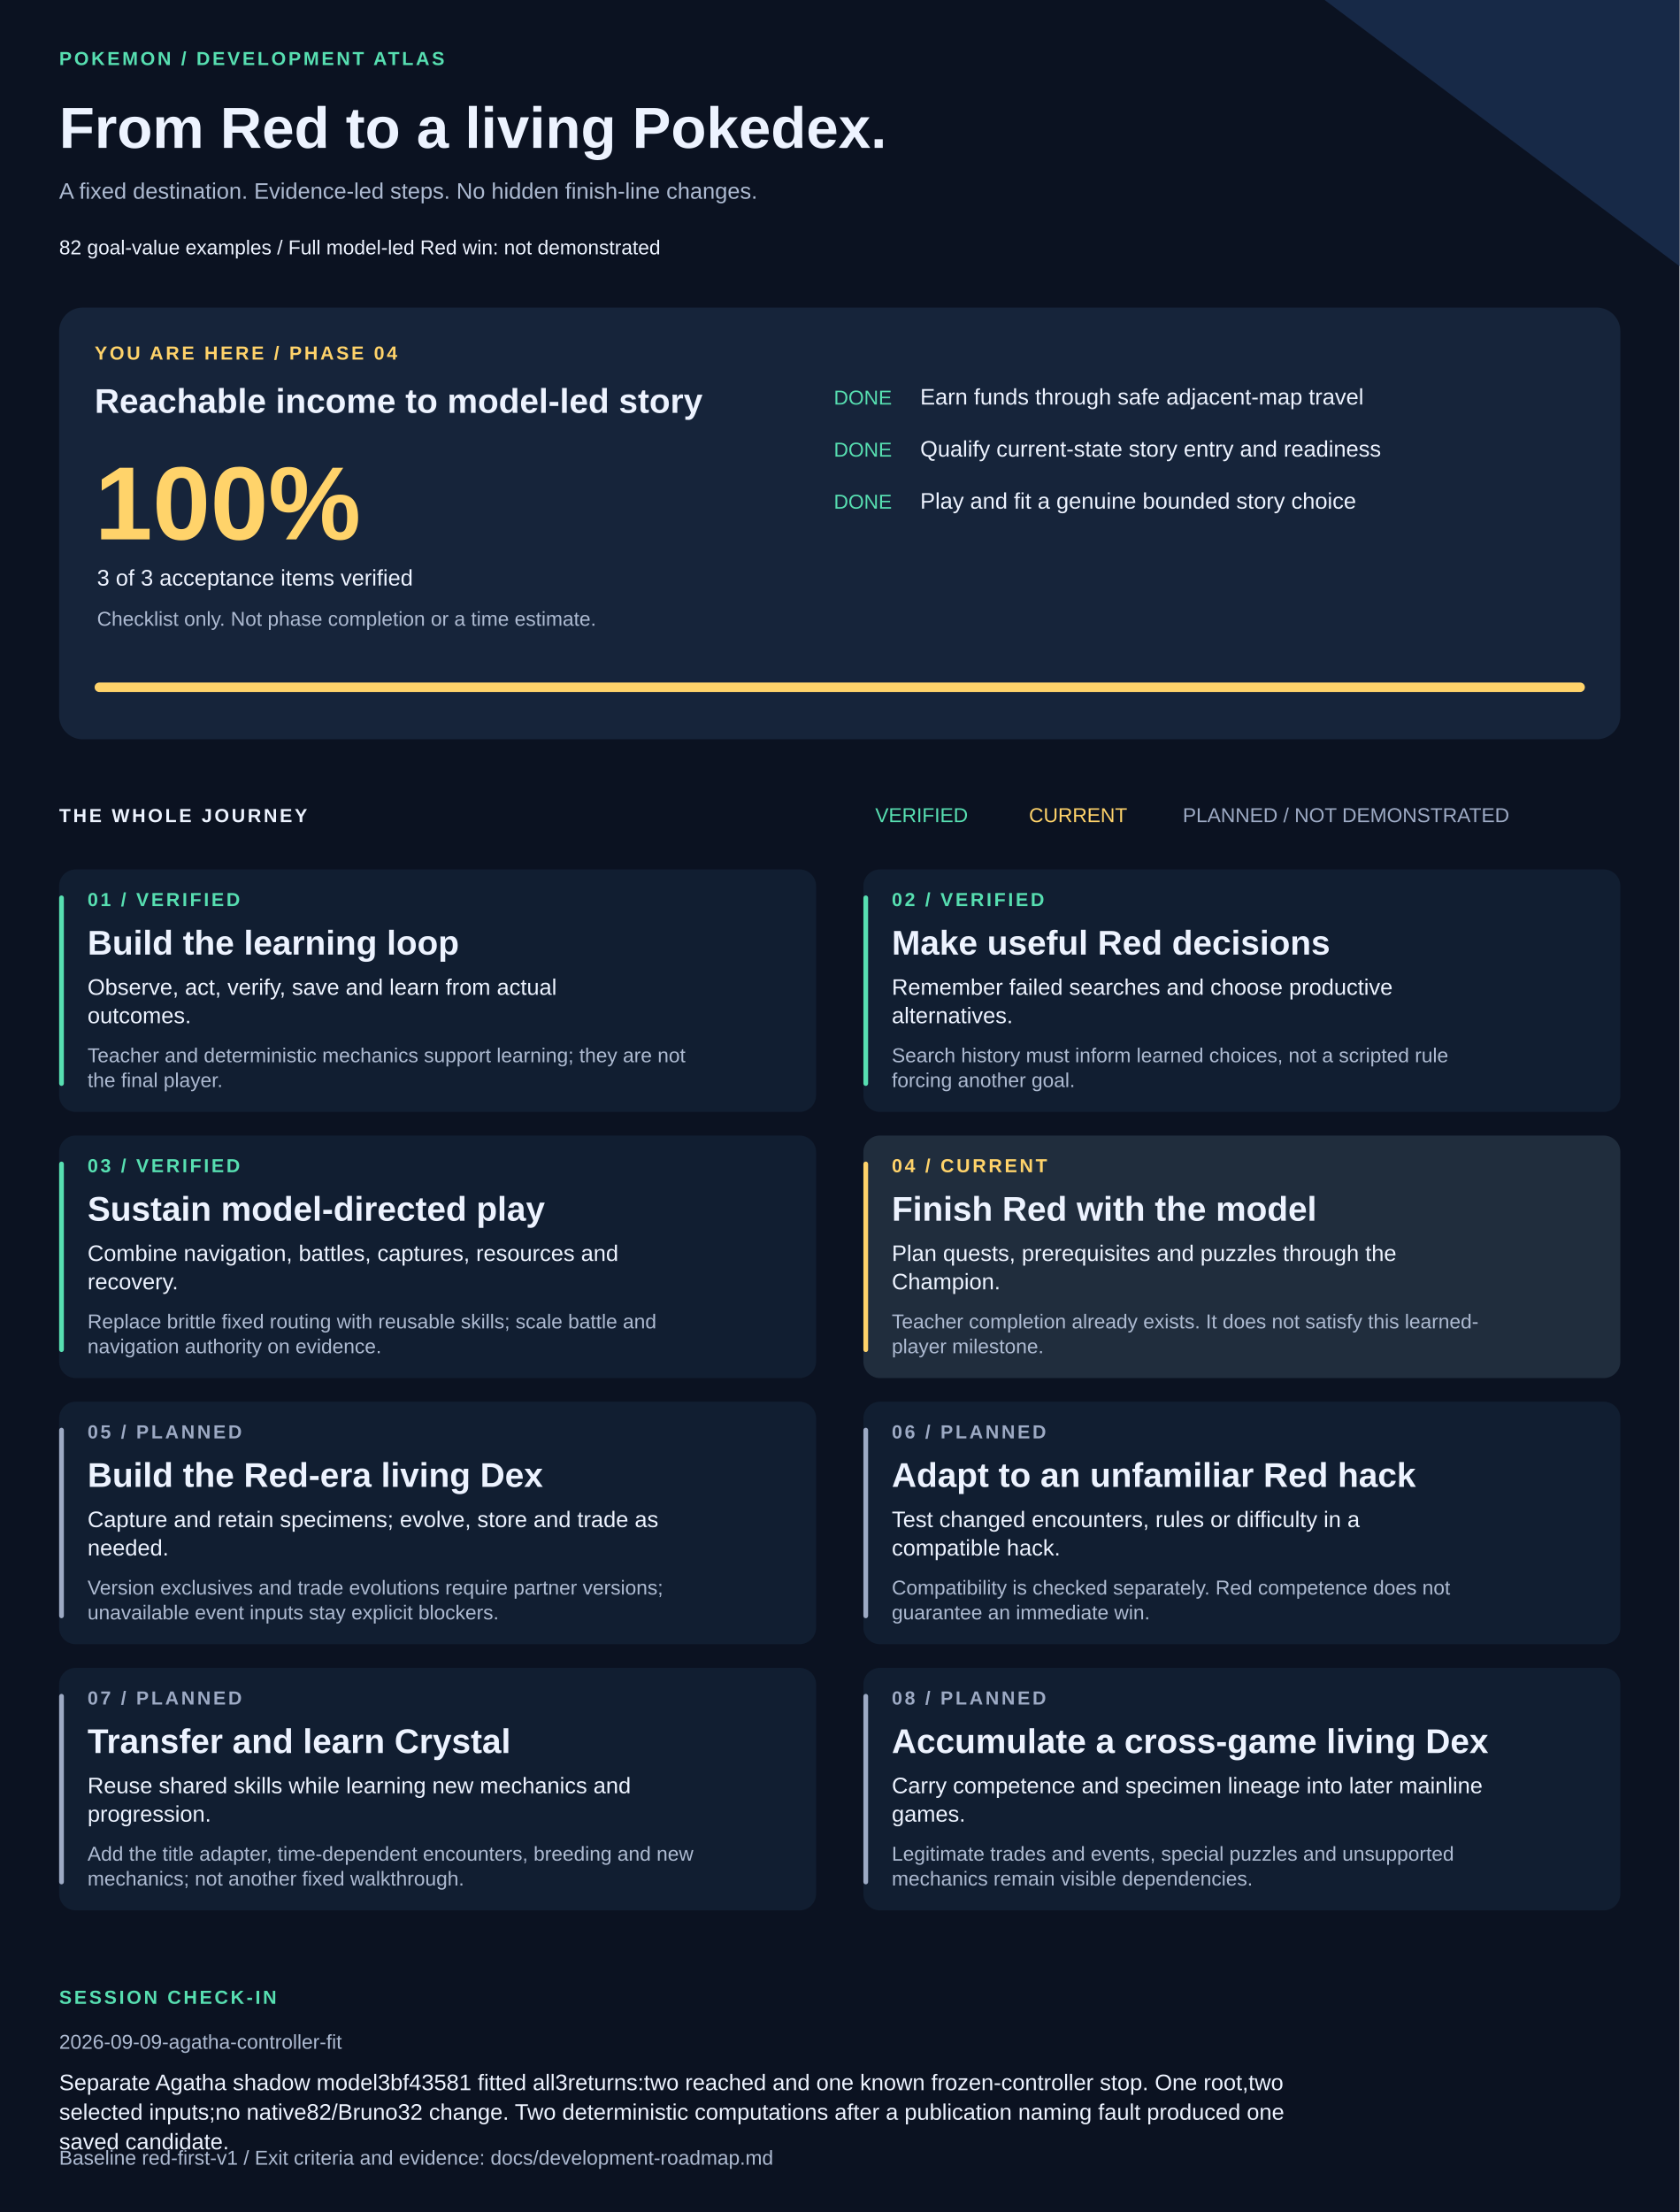
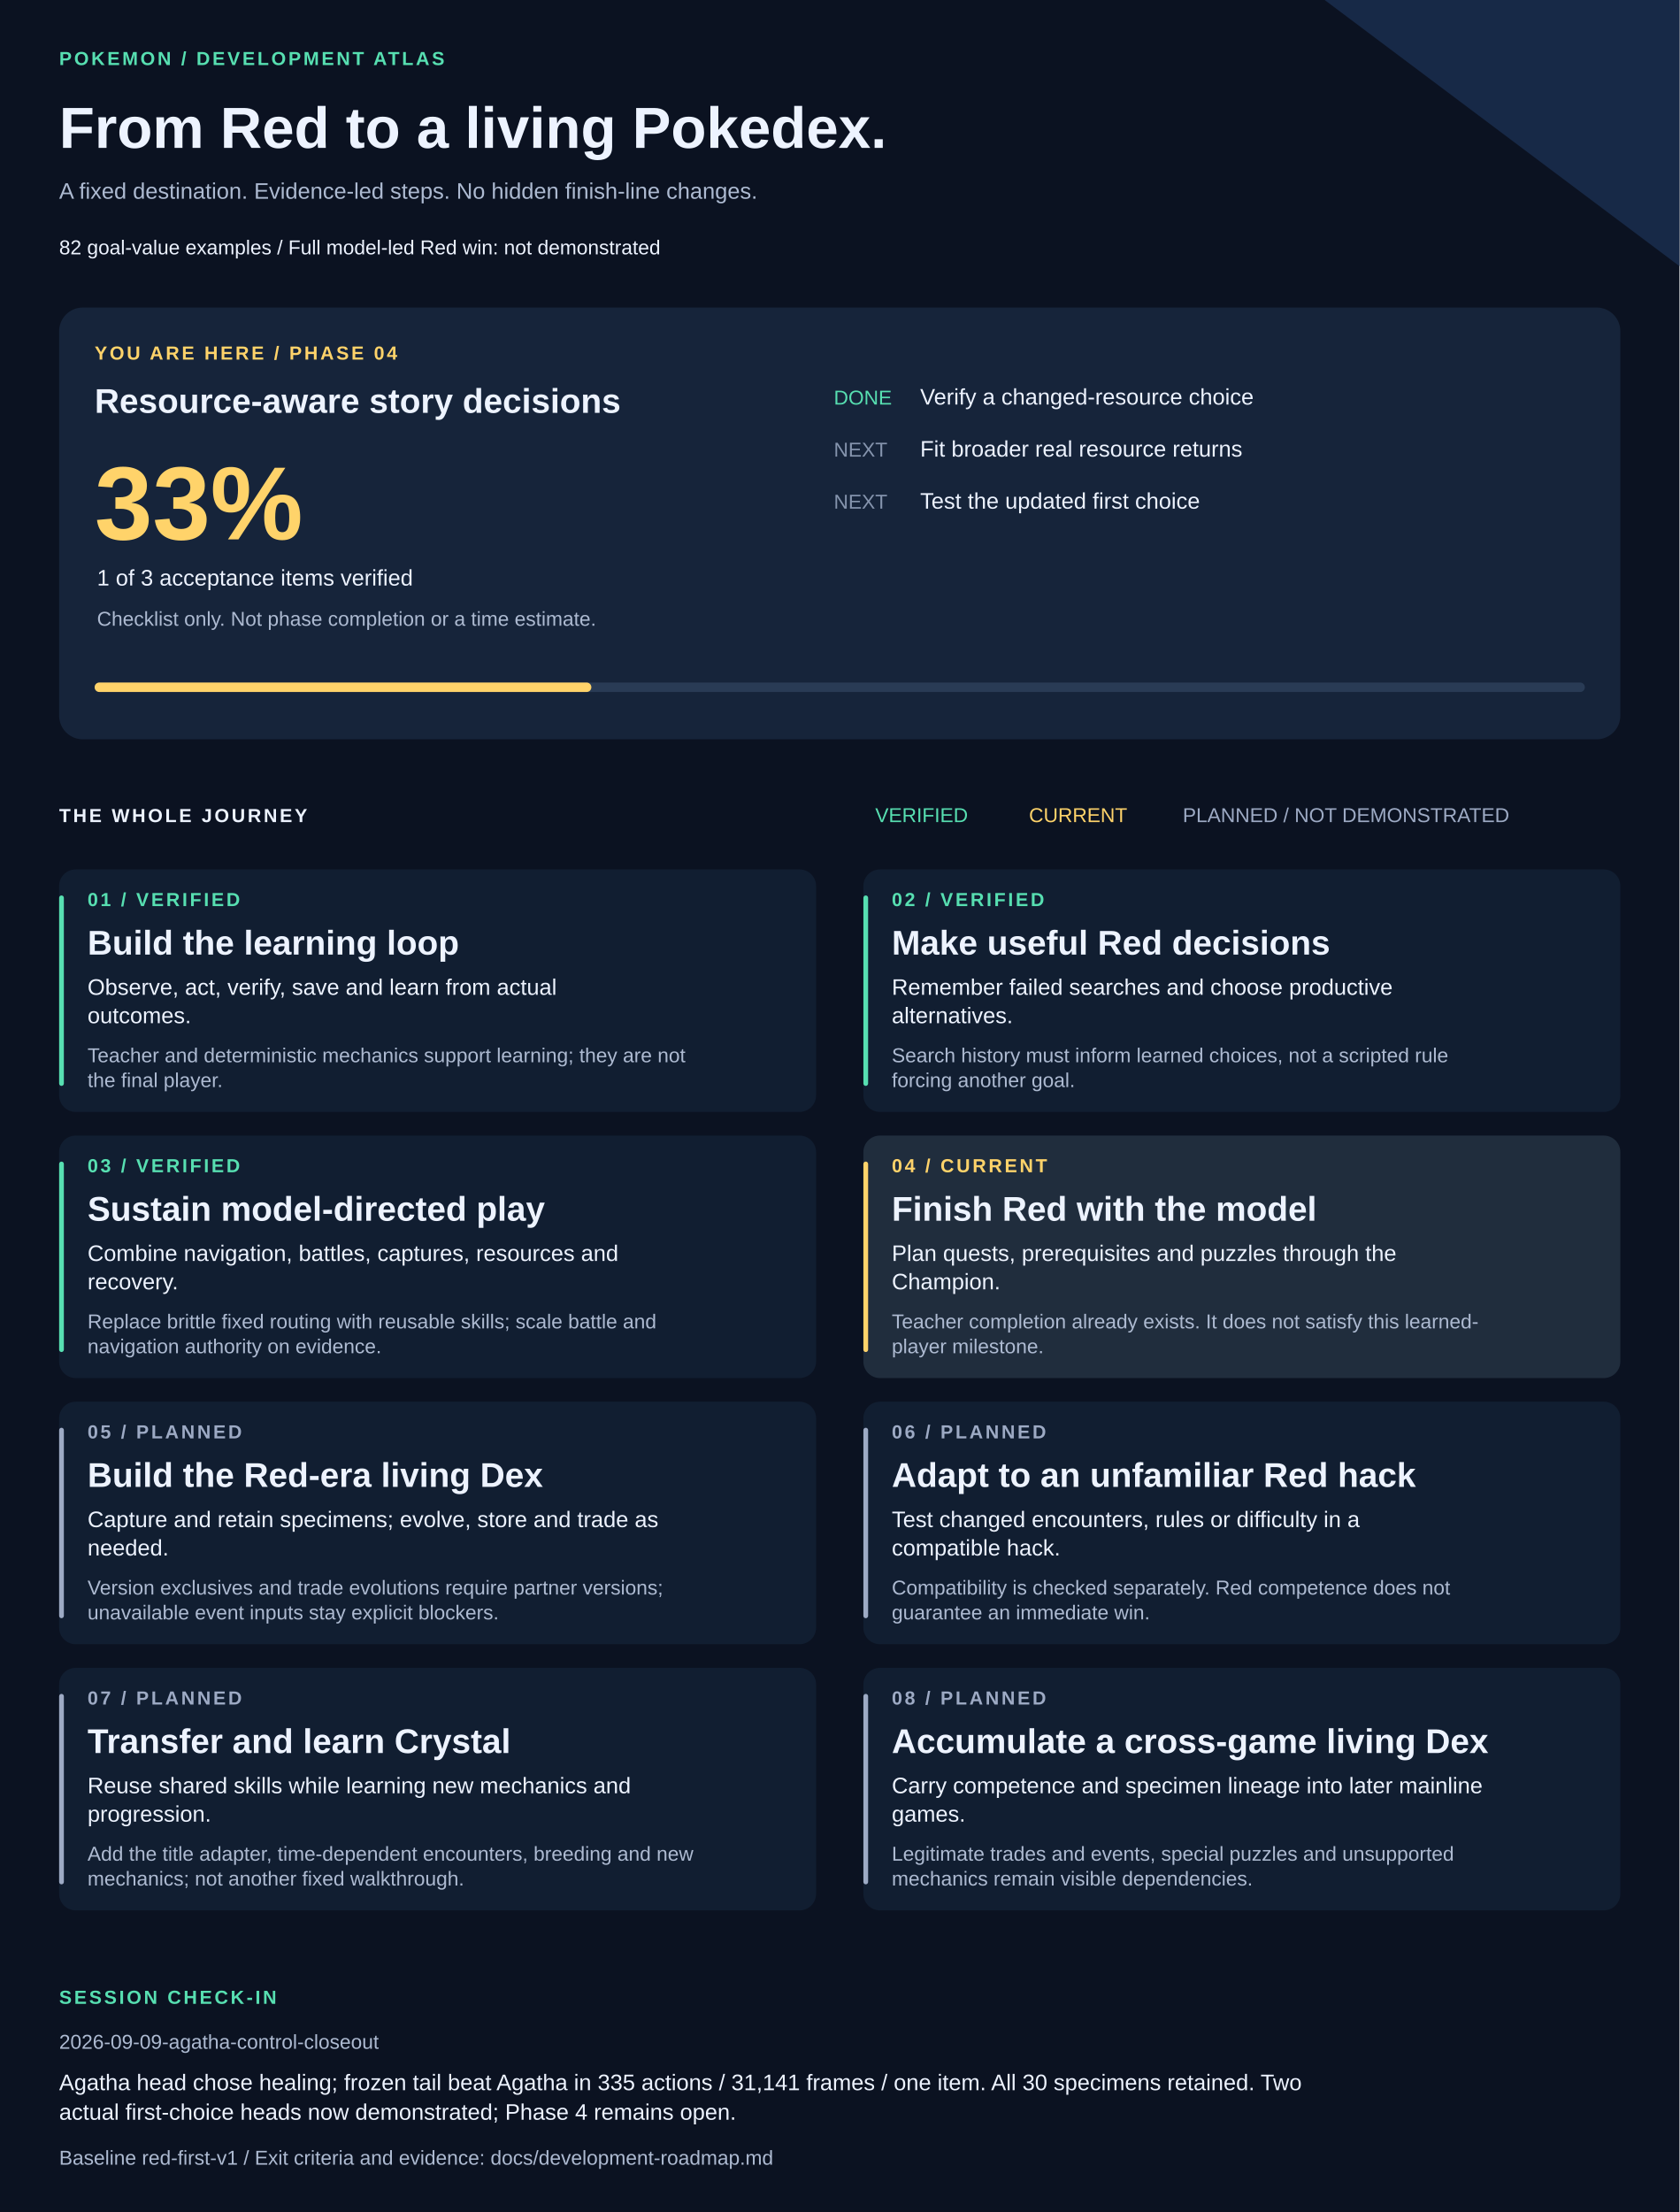
<svg xmlns="http://www.w3.org/2000/svg" width="1420" height="1870" viewBox="0 0 1420 1870" role="img" aria-labelledby="title description">
  <style>text{font-family:Arial,Helvetica,sans-serif;fill:#edf3ff}.muted{fill:#adbad1}.eyebrow{font-size:16px;letter-spacing:2px;font-weight:bold}.heading{font-size:29px;font-weight:bold}.body{font-size:19px}.small{font-size:17px}</style>
  <rect width="1420" height="1870" fill="#0b1221" />
  <path d="M1120 0H1420V225Z" fill="#172947" />
  <text x="50" y="55" class="eyebrow" style="fill:#57dfb1">POKEMON / DEVELOPMENT ATLAS</text>
  <text x="50" y="125" style="font-size:49px;font-weight:bold">From Red to a living Pokedex.</text>
  <text x="50" y="168" class="body muted">A fixed destination. Evidence-led steps. No hidden finish-line changes.</text>
  <text x="50" y="215" class="small">82 goal-value examples  /  Full model-led Red win: not demonstrated</text>
  <rect x="50" y="260" width="1320" height="365" rx="20" fill="#16243a" />
  <text x="80" y="304" class="eyebrow" style="fill:#ffd36a">YOU ARE HERE / PHASE 04</text>
-   <text x="80" y="349" class="heading">Reachable income to model-led story</text>
-   <text x="80" y="456" style="font-size:88px;font-weight:bold;fill:#ffd36a">100%</text>
-   <text x="82" y="495" class="body">3 of 3 acceptance items verified</text>
+   <text x="80" y="349" class="heading">Resource-aware story decisions</text>
+   <text x="80" y="456" style="font-size:88px;font-weight:bold;fill:#ffd36a">33%</text>
+   <text x="82" y="495" class="body">1 of 3 acceptance items verified</text>
  <text x="82" y="529" class="small muted">Checklist only. Not phase completion or a time estimate.</text>
  <text x="705" y="342" class="small" style="fill:#57dfb1">DONE</text>
-   <text x="778" y="342" class="body">Earn funds through safe adjacent-map travel</text>
-   <text x="705" y="386" class="small" style="fill:#57dfb1">DONE</text>
-   <text x="778" y="386" class="body">Qualify current-state story entry and readiness</text>
-   <text x="705" y="430" class="small" style="fill:#57dfb1">DONE</text>
-   <text x="778" y="430" class="body">Play and fit a genuine bounded story choice</text>
+   <text x="778" y="342" class="body">Verify a changed-resource choice</text>
+   <text x="705" y="386" class="small" style="fill:#8594ad">NEXT</text>
+   <text x="778" y="386" class="body">Fit broader real resource returns</text>
+   <text x="705" y="430" class="small" style="fill:#8594ad">NEXT</text>
+   <text x="778" y="430" class="body">Test the updated first choice</text>
  <rect x="80" y="577" width="1260" height="8" rx="4" fill="#293b55" />
-   <rect x="80" y="577" width="1260" height="8" rx="4" fill="#ffd36a" />
+   <rect x="80" y="577" width="420" height="8" rx="4" fill="#ffd36a" />
  <text x="50" y="695" class="eyebrow">THE WHOLE JOURNEY</text>
  <text x="740" y="695" class="small" style="fill:#57dfb1">VERIFIED</text>
  <text x="870" y="695" class="small" style="fill:#ffd36a">CURRENT</text>
  <text x="1000" y="695" class="small" style="fill:#9daac4">PLANNED / NOT DEMONSTRATED</text>
  <rect x="50" y="735" width="640" height="205" rx="14" fill="#111e31" />
  <rect x="50" y="757" width="4" height="161" rx="2" fill="#57dfb1" />
  <text x="74" y="766" class="eyebrow" style="fill:#57dfb1">01 / VERIFIED</text>
  <text x="74" y="807" class="heading">Build the learning loop</text>
  <text x="74" y="841" class="body">Observe, act, verify, save and learn from actual</text>
  <text x="74" y="865" class="body">outcomes.</text>
  <text x="74" y="898" class="small muted">Teacher and deterministic mechanics support learning; they are not</text>
  <text x="74" y="919" class="small muted">the final player.</text>
  <rect x="730" y="735" width="640" height="205" rx="14" fill="#111e31" />
  <rect x="730" y="757" width="4" height="161" rx="2" fill="#57dfb1" />
  <text x="754" y="766" class="eyebrow" style="fill:#57dfb1">02 / VERIFIED</text>
  <text x="754" y="807" class="heading">Make useful Red decisions</text>
  <text x="754" y="841" class="body">Remember failed searches and choose productive</text>
  <text x="754" y="865" class="body">alternatives.</text>
  <text x="754" y="898" class="small muted">Search history must inform learned choices, not a scripted rule</text>
  <text x="754" y="919" class="small muted">forcing another goal.</text>
  <rect x="50" y="960" width="640" height="205" rx="14" fill="#111e31" />
  <rect x="50" y="982" width="4" height="161" rx="2" fill="#57dfb1" />
  <text x="74" y="991" class="eyebrow" style="fill:#57dfb1">03 / VERIFIED</text>
  <text x="74" y="1032" class="heading">Sustain model-directed play</text>
  <text x="74" y="1066" class="body">Combine navigation, battles, captures, resources and</text>
  <text x="74" y="1090" class="body">recovery.</text>
  <text x="74" y="1123" class="small muted">Replace brittle fixed routing with reusable skills; scale battle and</text>
  <text x="74" y="1144" class="small muted">navigation authority on evidence.</text>
  <rect x="730" y="960" width="640" height="205" rx="14" fill="#202d3d" />
  <rect x="730" y="982" width="4" height="161" rx="2" fill="#ffd36a" />
  <text x="754" y="991" class="eyebrow" style="fill:#ffd36a">04 / CURRENT</text>
  <text x="754" y="1032" class="heading">Finish Red with the model</text>
  <text x="754" y="1066" class="body">Plan quests, prerequisites and puzzles through the</text>
  <text x="754" y="1090" class="body">Champion.</text>
  <text x="754" y="1123" class="small muted">Teacher completion already exists. It does not satisfy this learned-</text>
  <text x="754" y="1144" class="small muted">player milestone.</text>
  <rect x="50" y="1185" width="640" height="205" rx="14" fill="#111e31" />
  <rect x="50" y="1207" width="4" height="161" rx="2" fill="#9daac4" />
  <text x="74" y="1216" class="eyebrow" style="fill:#9daac4">05 / PLANNED</text>
  <text x="74" y="1257" class="heading">Build the Red-era living Dex</text>
  <text x="74" y="1291" class="body">Capture and retain specimens; evolve, store and trade as</text>
  <text x="74" y="1315" class="body">needed.</text>
  <text x="74" y="1348" class="small muted">Version exclusives and trade evolutions require partner versions;</text>
  <text x="74" y="1369" class="small muted">unavailable event inputs stay explicit blockers.</text>
  <rect x="730" y="1185" width="640" height="205" rx="14" fill="#111e31" />
  <rect x="730" y="1207" width="4" height="161" rx="2" fill="#9daac4" />
  <text x="754" y="1216" class="eyebrow" style="fill:#9daac4">06 / PLANNED</text>
  <text x="754" y="1257" class="heading">Adapt to an unfamiliar Red hack</text>
  <text x="754" y="1291" class="body">Test changed encounters, rules or difficulty in a</text>
  <text x="754" y="1315" class="body">compatible hack.</text>
  <text x="754" y="1348" class="small muted">Compatibility is checked separately. Red competence does not</text>
  <text x="754" y="1369" class="small muted">guarantee an immediate win.</text>
  <rect x="50" y="1410" width="640" height="205" rx="14" fill="#111e31" />
  <rect x="50" y="1432" width="4" height="161" rx="2" fill="#9daac4" />
  <text x="74" y="1441" class="eyebrow" style="fill:#9daac4">07 / PLANNED</text>
  <text x="74" y="1482" class="heading">Transfer and learn Crystal</text>
  <text x="74" y="1516" class="body">Reuse shared skills while learning new mechanics and</text>
  <text x="74" y="1540" class="body">progression.</text>
  <text x="74" y="1573" class="small muted">Add the title adapter, time-dependent encounters, breeding and new</text>
  <text x="74" y="1594" class="small muted">mechanics; not another fixed walkthrough.</text>
  <rect x="730" y="1410" width="640" height="205" rx="14" fill="#111e31" />
  <rect x="730" y="1432" width="4" height="161" rx="2" fill="#9daac4" />
  <text x="754" y="1441" class="eyebrow" style="fill:#9daac4">08 / PLANNED</text>
  <text x="754" y="1482" class="heading">Accumulate a cross-game living Dex</text>
  <text x="754" y="1516" class="body">Carry competence and specimen lineage into later mainline</text>
  <text x="754" y="1540" class="body">games.</text>
  <text x="754" y="1573" class="small muted">Legitimate trades and events, special puzzles and unsupported</text>
  <text x="754" y="1594" class="small muted">mechanics remain visible dependencies.</text>
  <text x="50" y="1694" class="eyebrow" style="fill:#57dfb1">SESSION CHECK-IN</text>
-   <text x="50" y="1732" class="small muted">2026-09-09-agatha-controller-fit</text>
-   <text x="50" y="1767" class="body">Separate Agatha shadow model3bf43581 fitted all3returns:two reached and one known frozen-controller stop. One root,two</text>
-   <text x="50" y="1792" class="body">selected inputs;no native82/Bruno32 change. Two deterministic computations after a publication naming fault produced one</text>
-   <text x="50" y="1817" class="body">saved candidate.</text>
+   <text x="50" y="1732" class="small muted">2026-09-09-agatha-control-closeout</text>
+   <text x="50" y="1767" class="body">Agatha head chose healing; frozen tail beat Agatha in 335 actions / 31,141 frames / one item. All 30 specimens retained. Two</text>
+   <text x="50" y="1792" class="body">actual first-choice heads now demonstrated; Phase 4 remains open.</text>
  <text x="50" y="1830" class="small muted">Baseline red-first-v1 / Exit criteria and evidence: docs/development-roadmap.md</text>
</svg>
